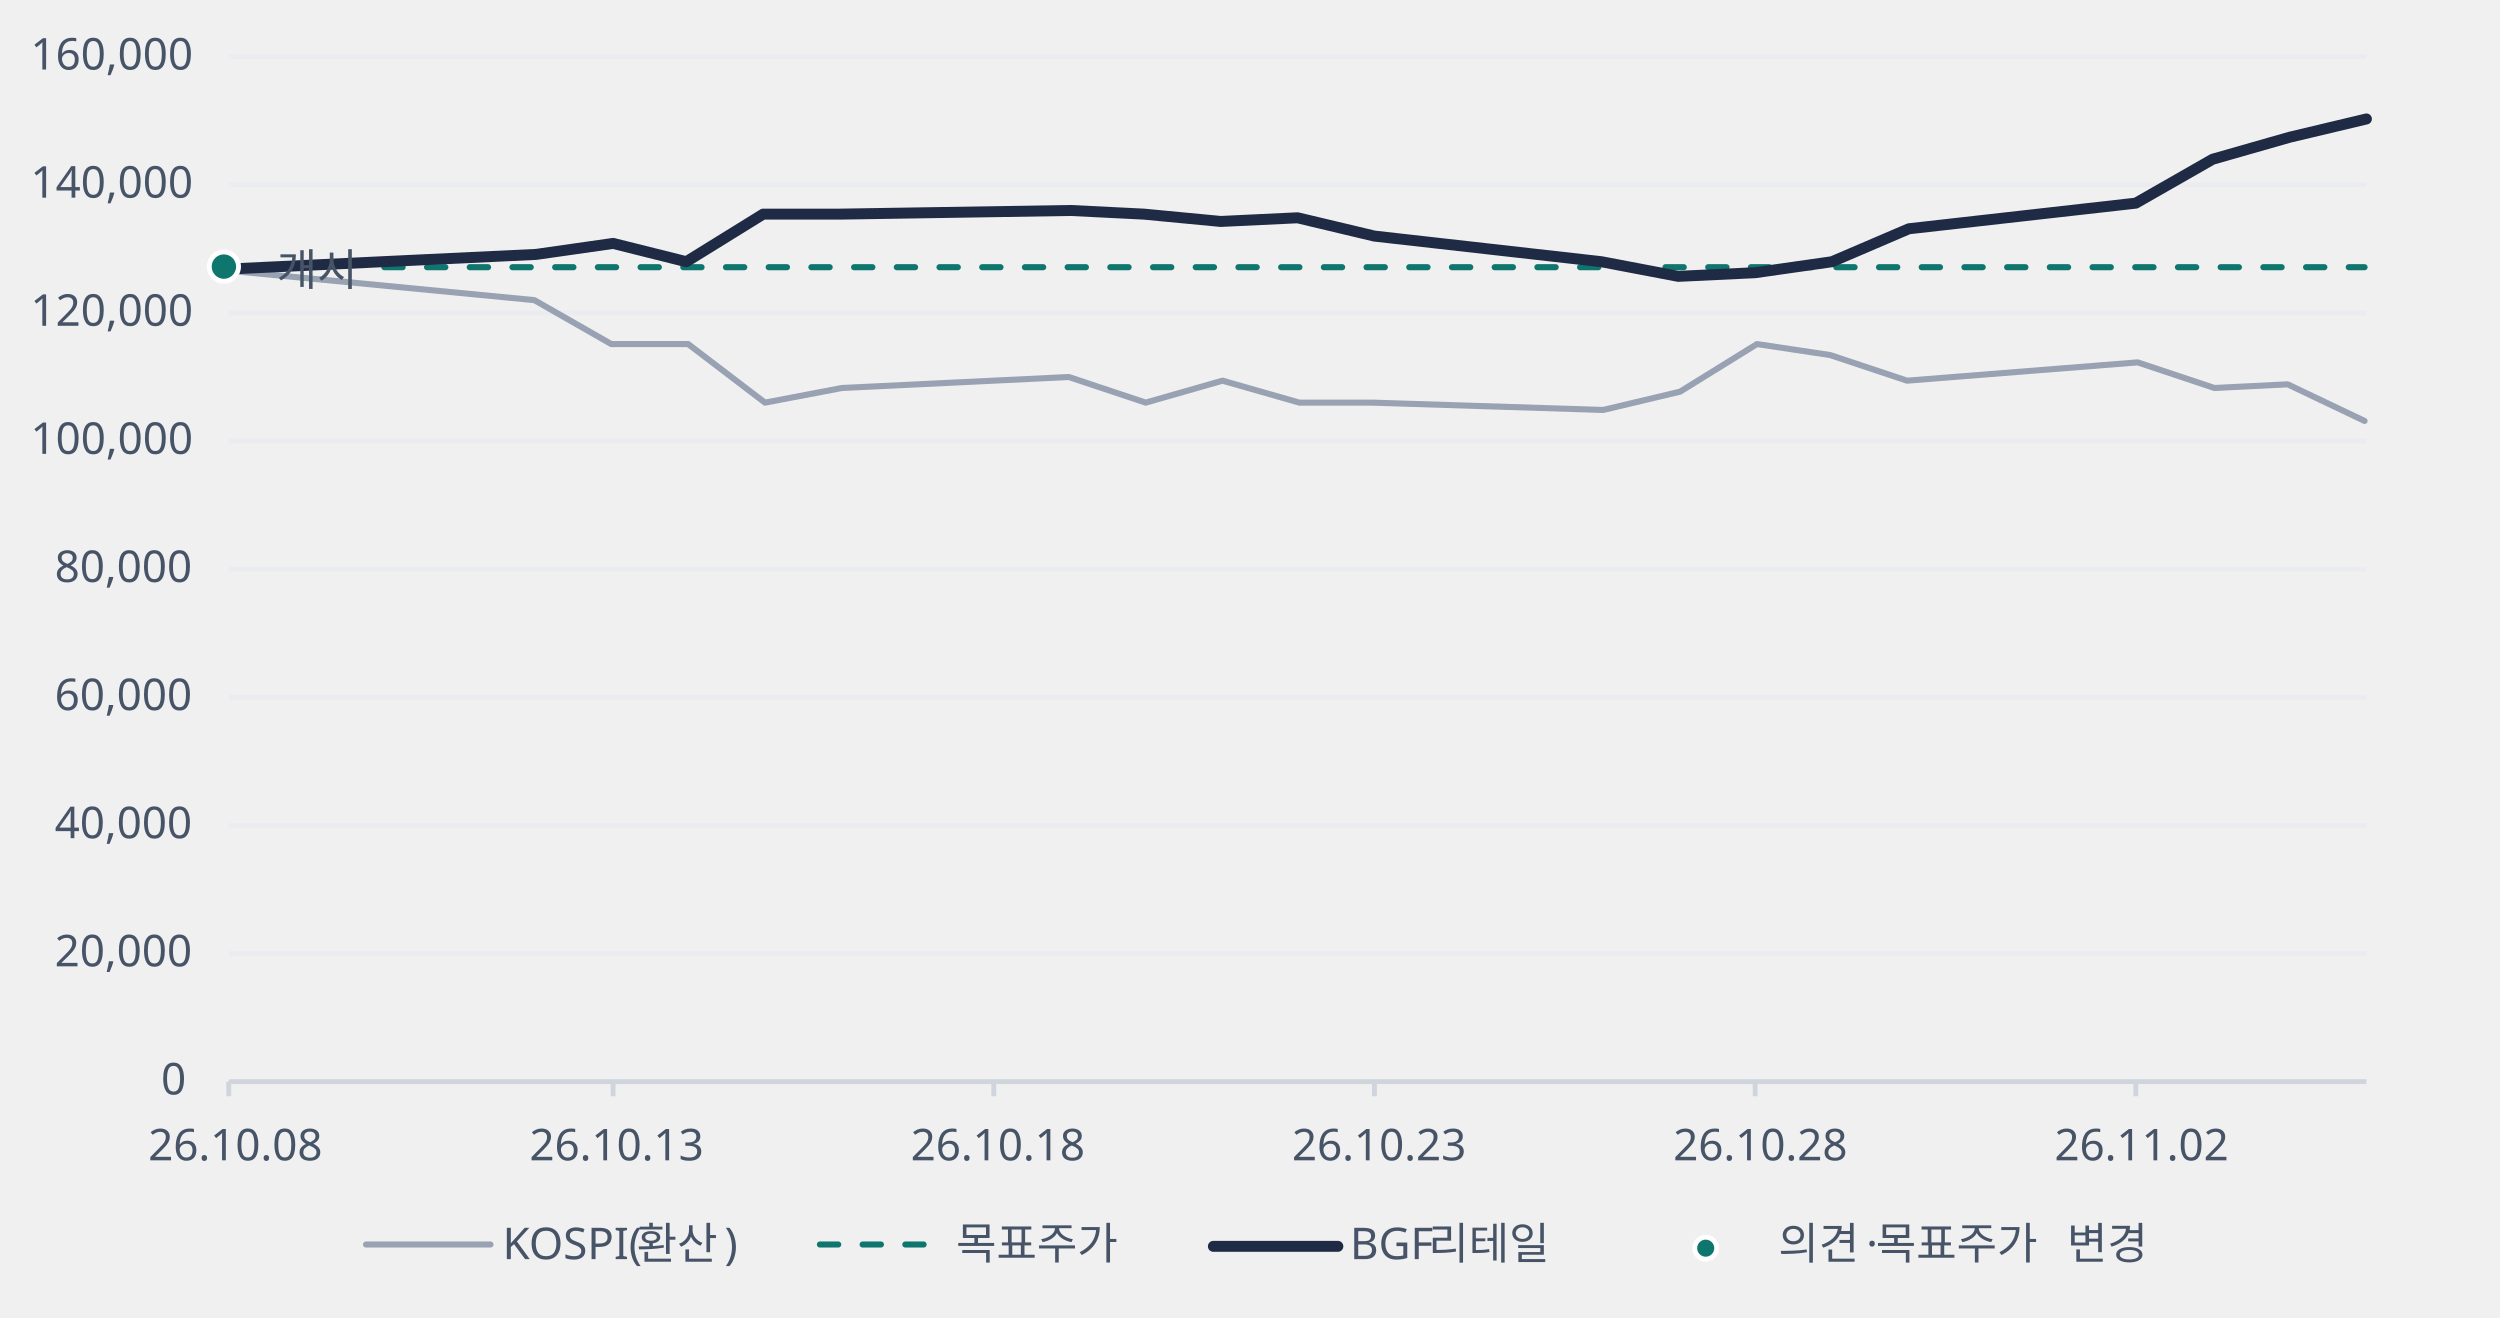
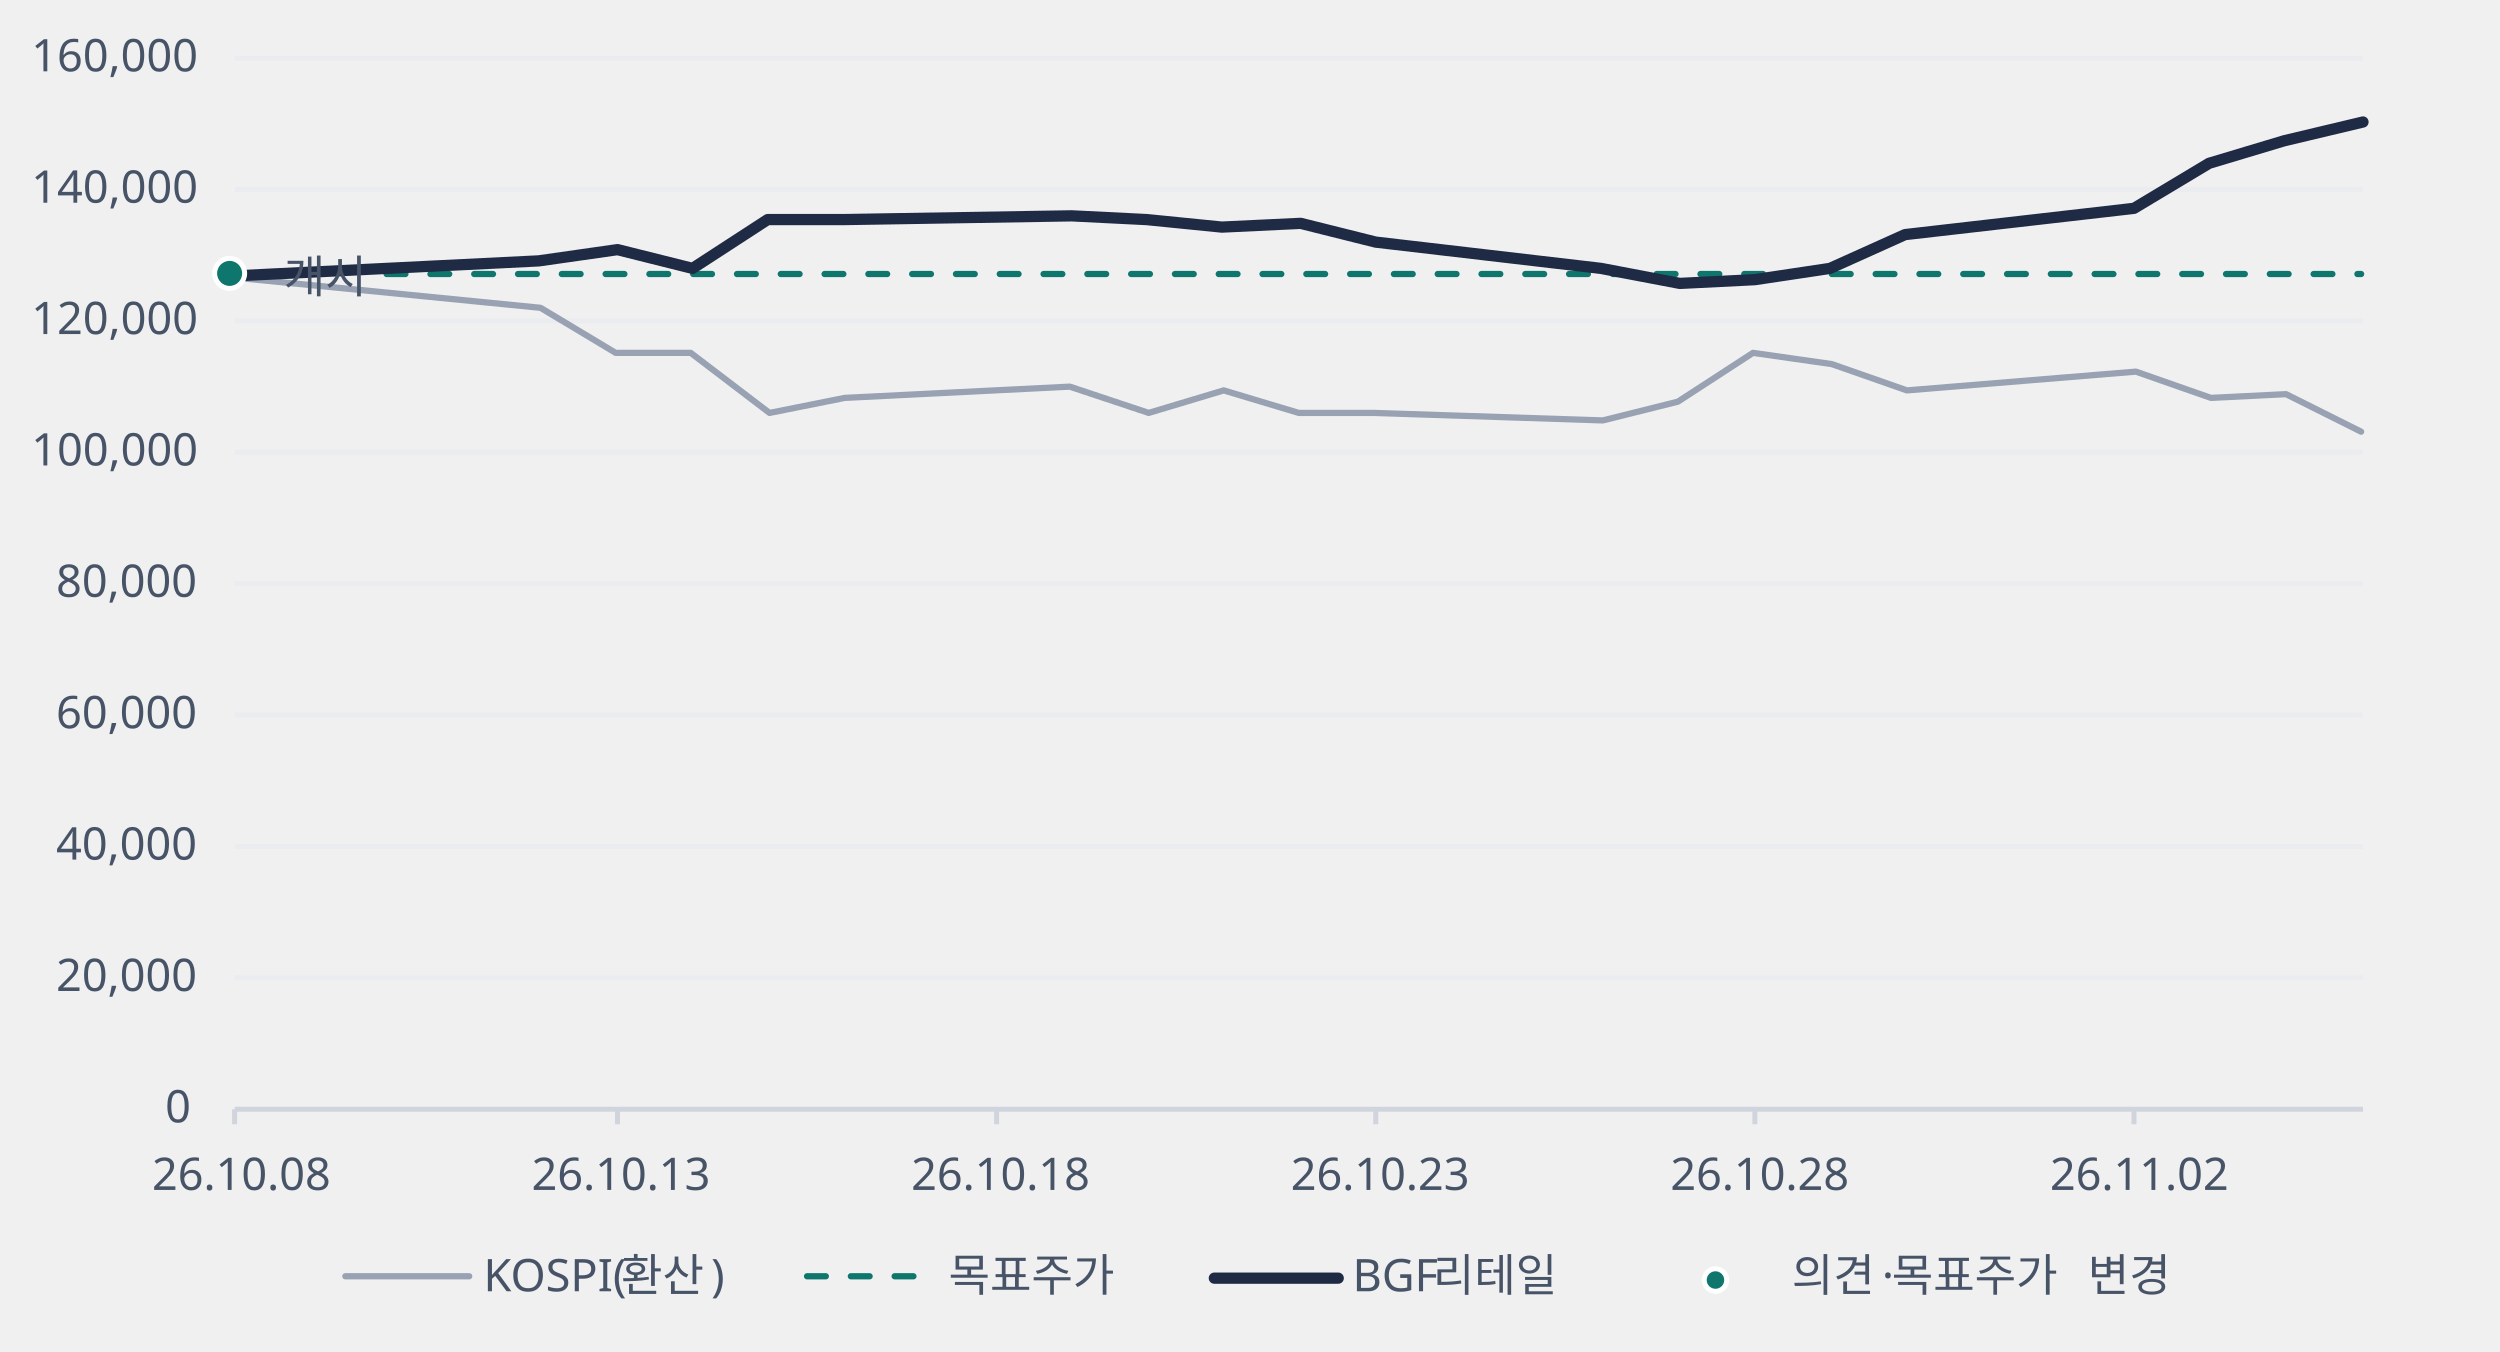
- <svg xmlns="http://www.w3.org/2000/svg" width="683" height="360" xml:space="preserve" overflow="hidden">
+ <svg xmlns="http://www.w3.org/2000/svg" width="666" height="360" xml:space="preserve" overflow="hidden">
  <defs>
    <clipPath id="clip0">
-       <rect x="763" y="13" width="683" height="360" />
+       <rect x="971" y="13" width="666" height="360" />
    </clipPath>
  </defs>
-   <g clip-path="url(#clip0)" transform="translate(-763 -13)">
+   <g clip-path="url(#clip0)" transform="translate(-971 -13)">
    <g>
-       <path d="M825.5 273.5 1409.5 273.5M825.5 238.5 1409.5 238.5M825.5 203.5 1409.5 203.5M825.5 168.5 1409.5 168.5M825.5 133.5 1409.5 133.5M825.5 98.5 1409.5 98.5M825.5 63.5 1409.5 63.5M825.5 28.5 1409.5 28.5" stroke="#EAECF0" stroke-width="1.333" stroke-linejoin="round" stroke-miterlimit="10" fill="none" />
+       <path d="M1033.5 273.5 1600.5 273.5M1033.5 238.5 1600.5 238.5M1033.5 203.5 1600.5 203.5M1033.5 168.5 1600.5 168.5M1033.5 133.5 1600.5 133.5M1033.5 98.5 1600.5 98.5M1033.5 63.5 1600.5 63.5M1033.5 28.5 1600.5 28.5" stroke="#EAECF0" stroke-width="1.333" stroke-linejoin="round" stroke-miterlimit="10" fill="none" />
    </g>
    <g>
-       <path d="M825.5 308.5 1409.5 308.5" stroke="#D0D5DD" stroke-width="1.333" stroke-linejoin="round" stroke-miterlimit="10" fill="none" fill-rule="evenodd" />
+       <path d="M1033.5 308.5 1600.5 308.5" stroke="#D0D5DD" stroke-width="1.333" stroke-linejoin="round" stroke-miterlimit="10" fill="none" fill-rule="evenodd" />
    </g>
    <g>
-       <path d="M825.5 308.5 825.5 312.5M930.5 308.5 930.5 312.5M1034.5 308.5 1034.5 312.5M1138.5 308.5 1138.5 312.5M1242.5 308.5 1242.5 312.5M1346.5 308.5 1346.5 312.5" stroke="#D0D5DD" stroke-width="1.333" stroke-linejoin="round" stroke-miterlimit="10" fill="none" />
+       <path d="M1033.5 308.5 1033.5 312.5M1135.5 308.5 1135.5 312.5M1236.5 308.5 1236.5 312.5M1337.5 308.5 1337.5 312.5M1438.5 308.5 1438.5 312.5M1539.5 308.5 1539.5 312.5" stroke="#D0D5DD" stroke-width="1.333" stroke-linejoin="round" stroke-miterlimit="10" fill="none" />
    </g>
    <g>
-       <path d="M826 87 909 95 930 107 951 107 972 123 993 119 1055 116 1076 123 1097 117 1118 123 1138 123 1201 125 1222 120 1243 107 1263 110 1284 117 1347 112 1368 119 1388 118 1409 128" stroke="#98A2B3" stroke-width="1.667" stroke-linecap="round" stroke-linejoin="round" stroke-miterlimit="10" fill="none" />
+       <path d="M1034 87 1115 95 1135 107 1155 107 1176 123 1196 119 1256 116 1277 123 1297 117 1317 123 1337 123 1398 125 1418 120 1438 107 1459 110 1479 117 1540 112 1560 119 1580 118 1600 128" stroke="#98A2B3" stroke-width="1.667" stroke-linecap="round" stroke-linejoin="round" stroke-miterlimit="10" fill="none" />
    </g>
    <g>
-       <path d="M868 86 1409 86" stroke="#0F766E" stroke-width="1.667" stroke-linecap="round" stroke-linejoin="round" stroke-miterlimit="10" stroke-dasharray="5 6.667" fill="none" />
+       <path d="M1074 86 1600 86" stroke="#0F766E" stroke-width="1.667" stroke-linecap="round" stroke-linejoin="round" stroke-miterlimit="10" stroke-dasharray="5 6.667" fill="none" />
    </g>
    <g>
-       <path d="M825.5 86.5 909.5 82.5 930.5 79.5 950.5 84.5 971.5 71.5 992.5 71.5 1055.5 70.5 1075.5 71.5 1096.5 73.5 1117.5 72.5 1138.5 77.5 1200.5 84.5 1221.5 88.5 1242.5 87.5 1263.5 84.5 1284.5 75.5 1346.5 68.5 1367.5 56.5 1388.5 50.5 1409.5 45.5" stroke="#1F2A44" stroke-width="3" stroke-linecap="round" stroke-linejoin="round" stroke-miterlimit="10" fill="none" />
+       <path d="M1033.5 86.5 1114.5 82.5 1135.5 79.5 1155.5 84.5 1175.5 71.5 1195.5 71.5 1256.5 70.5 1276.5 71.5 1296.5 73.5 1317.5 72.5 1337.5 77.5 1397.5 84.5 1418.5 88.5 1438.5 87.5 1458.5 84.5 1478.5 75.5 1539.5 68.5 1559.5 56.5 1579.5 50.5 1600.5 45.5" stroke="#1F2A44" stroke-width="3" stroke-linecap="round" stroke-linejoin="round" stroke-miterlimit="10" fill="none" />
    </g>
    <g>
-       <path d="M828.167 85.833C828.167 88.042 826.376 89.833 824.167 89.833 821.958 89.833 820.167 88.042 820.167 85.833 820.167 83.624 821.958 81.833 824.167 81.833 826.376 81.833 828.167 83.624 828.167 85.833Z" stroke="#FFFFFF" stroke-width="1.333" stroke-linejoin="round" stroke-miterlimit="10" fill="#0F766E" />
+       <path d="M1036.17 85.833C1036.17 88.042 1034.38 89.833 1032.17 89.833 1029.96 89.833 1028.17 88.042 1028.17 85.833 1028.17 83.624 1029.96 81.833 1032.17 81.833 1034.38 81.833 1036.17 83.624 1036.17 85.833Z" stroke="#FFFFFF" stroke-width="1.333" stroke-linejoin="round" stroke-miterlimit="10" fill="#0F766E" />
    </g>
    <g>
-       <text fill="#475467" font-family="Malgun Gothic,Malgun Gothic_MSFontService,sans-serif" font-weight="400" font-size="12" transform="translate(838.6 91)">개시</text>
+       <text fill="#475467" font-family="Malgun Gothic,Malgun Gothic_MSFontService,sans-serif" font-weight="400" font-size="12" transform="translate(1046.6 91)">개시</text>
    </g>
    <g>
-       <text fill="#475467" font-family="Malgun Gothic,Malgun Gothic_MSFontService,sans-serif" font-weight="400" font-size="12" transform="translate(806.994 312)">0</text>
+       <text fill="#475467" font-family="Malgun Gothic,Malgun Gothic_MSFontService,sans-serif" font-weight="400" font-size="12" transform="translate(1014.99 312)">0</text>
    </g>
    <g>
-       <text fill="#475467" font-family="Malgun Gothic,Malgun Gothic_MSFontService,sans-serif" font-weight="400" font-size="12" transform="translate(777.94 277)">20,000</text>
+       <text fill="#475467" font-family="Malgun Gothic,Malgun Gothic_MSFontService,sans-serif" font-weight="400" font-size="12" transform="translate(985.94 277)">20,000</text>
    </g>
    <g>
-       <text fill="#475467" font-family="Malgun Gothic,Malgun Gothic_MSFontService,sans-serif" font-weight="400" font-size="12" transform="translate(777.94 242)">40,000</text>
+       <text fill="#475467" font-family="Malgun Gothic,Malgun Gothic_MSFontService,sans-serif" font-weight="400" font-size="12" transform="translate(985.94 242)">40,000</text>
    </g>
    <g>
-       <text fill="#475467" font-family="Malgun Gothic,Malgun Gothic_MSFontService,sans-serif" font-weight="400" font-size="12" transform="translate(777.94 207)">60,000</text>
+       <text fill="#475467" font-family="Malgun Gothic,Malgun Gothic_MSFontService,sans-serif" font-weight="400" font-size="12" transform="translate(985.94 207)">60,000</text>
    </g>
    <g>
-       <text fill="#475467" font-family="Malgun Gothic,Malgun Gothic_MSFontService,sans-serif" font-weight="400" font-size="12" transform="translate(777.94 172)">80,000</text>
+       <text fill="#475467" font-family="Malgun Gothic,Malgun Gothic_MSFontService,sans-serif" font-weight="400" font-size="12" transform="translate(985.94 172)">80,000</text>
    </g>
    <g>
-       <text fill="#475467" font-family="Malgun Gothic,Malgun Gothic_MSFontService,sans-serif" font-weight="400" font-size="12" transform="translate(771.333 137)">100,000</text>
+       <text fill="#475467" font-family="Malgun Gothic,Malgun Gothic_MSFontService,sans-serif" font-weight="400" font-size="12" transform="translate(979.333 137)">100,000</text>
    </g>
    <g>
-       <text fill="#475467" font-family="Malgun Gothic,Malgun Gothic_MSFontService,sans-serif" font-weight="400" font-size="12" transform="translate(771.333 102)">120,000</text>
+       <text fill="#475467" font-family="Malgun Gothic,Malgun Gothic_MSFontService,sans-serif" font-weight="400" font-size="12" transform="translate(979.333 102)">120,000</text>
    </g>
    <g>
-       <text fill="#475467" font-family="Malgun Gothic,Malgun Gothic_MSFontService,sans-serif" font-weight="400" font-size="12" transform="translate(771.333 67)">140,000</text>
+       <text fill="#475467" font-family="Malgun Gothic,Malgun Gothic_MSFontService,sans-serif" font-weight="400" font-size="12" transform="translate(979.333 67)">140,000</text>
    </g>
    <g>
-       <text fill="#475467" font-family="Malgun Gothic,Malgun Gothic_MSFontService,sans-serif" font-weight="400" font-size="12" transform="translate(771.333 32)">160,000</text>
+       <text fill="#475467" font-family="Malgun Gothic,Malgun Gothic_MSFontService,sans-serif" font-weight="400" font-size="12" transform="translate(979.333 32)">160,000</text>
    </g>
    <g>
-       <text fill="#475467" font-family="Malgun Gothic,Malgun Gothic_MSFontService,sans-serif" font-weight="400" font-size="12" transform="translate(803.487 330)">26.10.08</text>
+       <text fill="#475467" font-family="Malgun Gothic,Malgun Gothic_MSFontService,sans-serif" font-weight="400" font-size="12" transform="translate(1011.49 330)">26.10.08</text>
    </g>
    <g>
-       <text fill="#475467" font-family="Malgun Gothic,Malgun Gothic_MSFontService,sans-serif" font-weight="400" font-size="12" transform="translate(907.645 330)">26.10.13</text>
+       <text fill="#475467" font-family="Malgun Gothic,Malgun Gothic_MSFontService,sans-serif" font-weight="400" font-size="12" transform="translate(1112.61 330)">26.10.13</text>
    </g>
    <g>
-       <text fill="#475467" font-family="Malgun Gothic,Malgun Gothic_MSFontService,sans-serif" font-weight="400" font-size="12" transform="translate(1011.8 330)">26.10.18</text>
+       <text fill="#475467" font-family="Malgun Gothic,Malgun Gothic_MSFontService,sans-serif" font-weight="400" font-size="12" transform="translate(1213.73 330)">26.10.18</text>
    </g>
    <g>
-       <text fill="#475467" font-family="Malgun Gothic,Malgun Gothic_MSFontService,sans-serif" font-weight="400" font-size="12" transform="translate(1115.96 330)">26.10.23</text>
+       <text fill="#475467" font-family="Malgun Gothic,Malgun Gothic_MSFontService,sans-serif" font-weight="400" font-size="12" transform="translate(1314.85 330)">26.10.23</text>
    </g>
    <g>
-       <text fill="#475467" font-family="Malgun Gothic,Malgun Gothic_MSFontService,sans-serif" font-weight="400" font-size="12" transform="translate(1220.12 330)">26.10.28</text>
+       <text fill="#475467" font-family="Malgun Gothic,Malgun Gothic_MSFontService,sans-serif" font-weight="400" font-size="12" transform="translate(1415.98 330)">26.10.28</text>
    </g>
    <g>
-       <text fill="#475467" font-family="Malgun Gothic,Malgun Gothic_MSFontService,sans-serif" font-weight="400" font-size="12" transform="translate(1324.28 330)">26.11.02</text>
+       <text fill="#475467" font-family="Malgun Gothic,Malgun Gothic_MSFontService,sans-serif" font-weight="400" font-size="12" transform="translate(1517.1 330)">26.11.02</text>
    </g>
    <g>
-       <path d="M863 353 897 353" stroke="#98A2B3" stroke-width="1.667" stroke-linecap="round" stroke-linejoin="round" stroke-miterlimit="10" fill="none" fill-rule="evenodd" />
+       <path d="M1063 353 1096 353" stroke="#98A2B3" stroke-width="1.667" stroke-linecap="round" stroke-linejoin="round" stroke-miterlimit="10" fill="none" fill-rule="evenodd" />
    </g>
    <g>
-       <text fill="#475467" font-family="Malgun Gothic,Malgun Gothic_MSFontService,sans-serif" font-weight="400" font-size="12" transform="translate(900.309 357)">KOSPI(</text>
+       <text fill="#475467" font-family="Malgun Gothic,Malgun Gothic_MSFontService,sans-serif" font-weight="400" font-size="12" transform="translate(1099.81 357)">KOSPI(</text>
    </g>
    <g>
-       <text fill="#475467" font-family="Malgun Gothic,Malgun Gothic_MSFontService,sans-serif" font-weight="400" font-size="12" transform="translate(936.929 357)">환산</text>
+       <text fill="#475467" font-family="Malgun Gothic,Malgun Gothic_MSFontService,sans-serif" font-weight="400" font-size="12" transform="translate(1136.43 357)">환산</text>
    </g>
    <g>
-       <text fill="#475467" font-family="Malgun Gothic,Malgun Gothic_MSFontService,sans-serif" font-weight="400" font-size="12" transform="translate(960.929 357)">)</text>
+       <text fill="#475467" font-family="Malgun Gothic,Malgun Gothic_MSFontService,sans-serif" font-weight="400" font-size="12" transform="translate(1160.43 357)">)</text>
    </g>
    <g>
-       <path d="M987 353 1021 353" stroke="#0F766E" stroke-width="1.667" stroke-linecap="round" stroke-linejoin="round" stroke-miterlimit="10" stroke-dasharray="5 6.667" fill="none" fill-rule="evenodd" />
+       <path d="M1186 353 1220 353" stroke="#0F766E" stroke-width="1.667" stroke-linecap="round" stroke-linejoin="round" stroke-miterlimit="10" stroke-dasharray="5 6.667" fill="none" fill-rule="evenodd" />
    </g>
    <g>
-       <text fill="#475467" font-family="Malgun Gothic,Malgun Gothic_MSFontService,sans-serif" font-weight="400" font-size="12" transform="translate(1024.2 357)">목표주가</text>
+       <text fill="#475467" font-family="Malgun Gothic,Malgun Gothic_MSFontService,sans-serif" font-weight="400" font-size="12" transform="translate(1223.7 357)">목표주가</text>
    </g>
    <g>
-       <path d="M1094.5 353.5 1128.5 353.5" stroke="#1F2A44" stroke-width="3" stroke-linecap="round" stroke-linejoin="round" stroke-miterlimit="10" fill="none" fill-rule="evenodd" />
+       <path d="M1294.5 353.5 1327.5 353.5" stroke="#1F2A44" stroke-width="3" stroke-linecap="round" stroke-linejoin="round" stroke-miterlimit="10" fill="none" fill-rule="evenodd" />
    </g>
    <g>
-       <text fill="#475467" font-family="Malgun Gothic,Malgun Gothic_MSFontService,sans-serif" font-weight="400" font-size="12" transform="translate(1131.82 357)">BGF</text>
+       <text fill="#475467" font-family="Malgun Gothic,Malgun Gothic_MSFontService,sans-serif" font-weight="400" font-size="12" transform="translate(1331.32 357)">BGF</text>
    </g>
    <g>
-       <text fill="#475467" font-family="Malgun Gothic,Malgun Gothic_MSFontService,sans-serif" font-weight="400" font-size="12" transform="translate(1153.22 357)">리테일</text>
+       <text fill="#475467" font-family="Malgun Gothic,Malgun Gothic_MSFontService,sans-serif" font-weight="400" font-size="12" transform="translate(1352.72 357)">리테일</text>
    </g>
    <g>
-       <path d="M1232 354C1232 355.657 1230.66 357 1229 357 1227.34 357 1226 355.657 1226 354 1226 352.343 1227.34 351 1229 351 1230.66 351 1232 352.343 1232 354Z" stroke="#FFFFFF" stroke-width="1.333" stroke-linejoin="round" stroke-miterlimit="10" fill="#0F766E" />
+       <path d="M1431 354C1431 355.657 1429.66 357 1428 357 1426.34 357 1425 355.657 1425 354 1425 352.343 1426.34 351 1428 351 1429.66 351 1431 352.343 1431 354Z" stroke="#FFFFFF" stroke-width="1.333" stroke-linejoin="round" stroke-miterlimit="10" fill="#0F766E" />
    </g>
    <g>
-       <text fill="#475467" font-family="Malgun Gothic,Malgun Gothic_MSFontService,sans-serif" font-weight="400" font-size="12" transform="translate(1248.84 357)">의견</text>
+       <text fill="#475467" font-family="Malgun Gothic,Malgun Gothic_MSFontService,sans-serif" font-weight="400" font-size="12" transform="translate(1448.34 357)">의견</text>
    </g>
    <g>
-       <text fill="#475467" font-family="Malgun Gothic,Malgun Gothic_MSFontService,sans-serif" font-weight="400" font-size="12" transform="translate(1272.84 357)">·</text>
+       <text fill="#475467" font-family="Malgun Gothic,Malgun Gothic_MSFontService,sans-serif" font-weight="400" font-size="12" transform="translate(1472.34 357)">·</text>
    </g>
    <g>
-       <text fill="#475467" font-family="Malgun Gothic,Malgun Gothic_MSFontService,sans-serif" font-weight="400" font-size="12" transform="translate(1275.47 357)">목표주가</text>
+       <text fill="#475467" font-family="Malgun Gothic,Malgun Gothic_MSFontService,sans-serif" font-weight="400" font-size="12" transform="translate(1474.97 357)">목표주가</text>
    </g>
    <g>
-       <text fill="#475467" font-family="Malgun Gothic,Malgun Gothic_MSFontService,sans-serif" font-weight="400" font-size="12" transform="translate(1327.69 357)">변경</text>
+       <text fill="#475467" font-family="Malgun Gothic,Malgun Gothic_MSFontService,sans-serif" font-weight="400" font-size="12" transform="translate(1527.19 357)">변경</text>
    </g>
  </g>
</svg>
